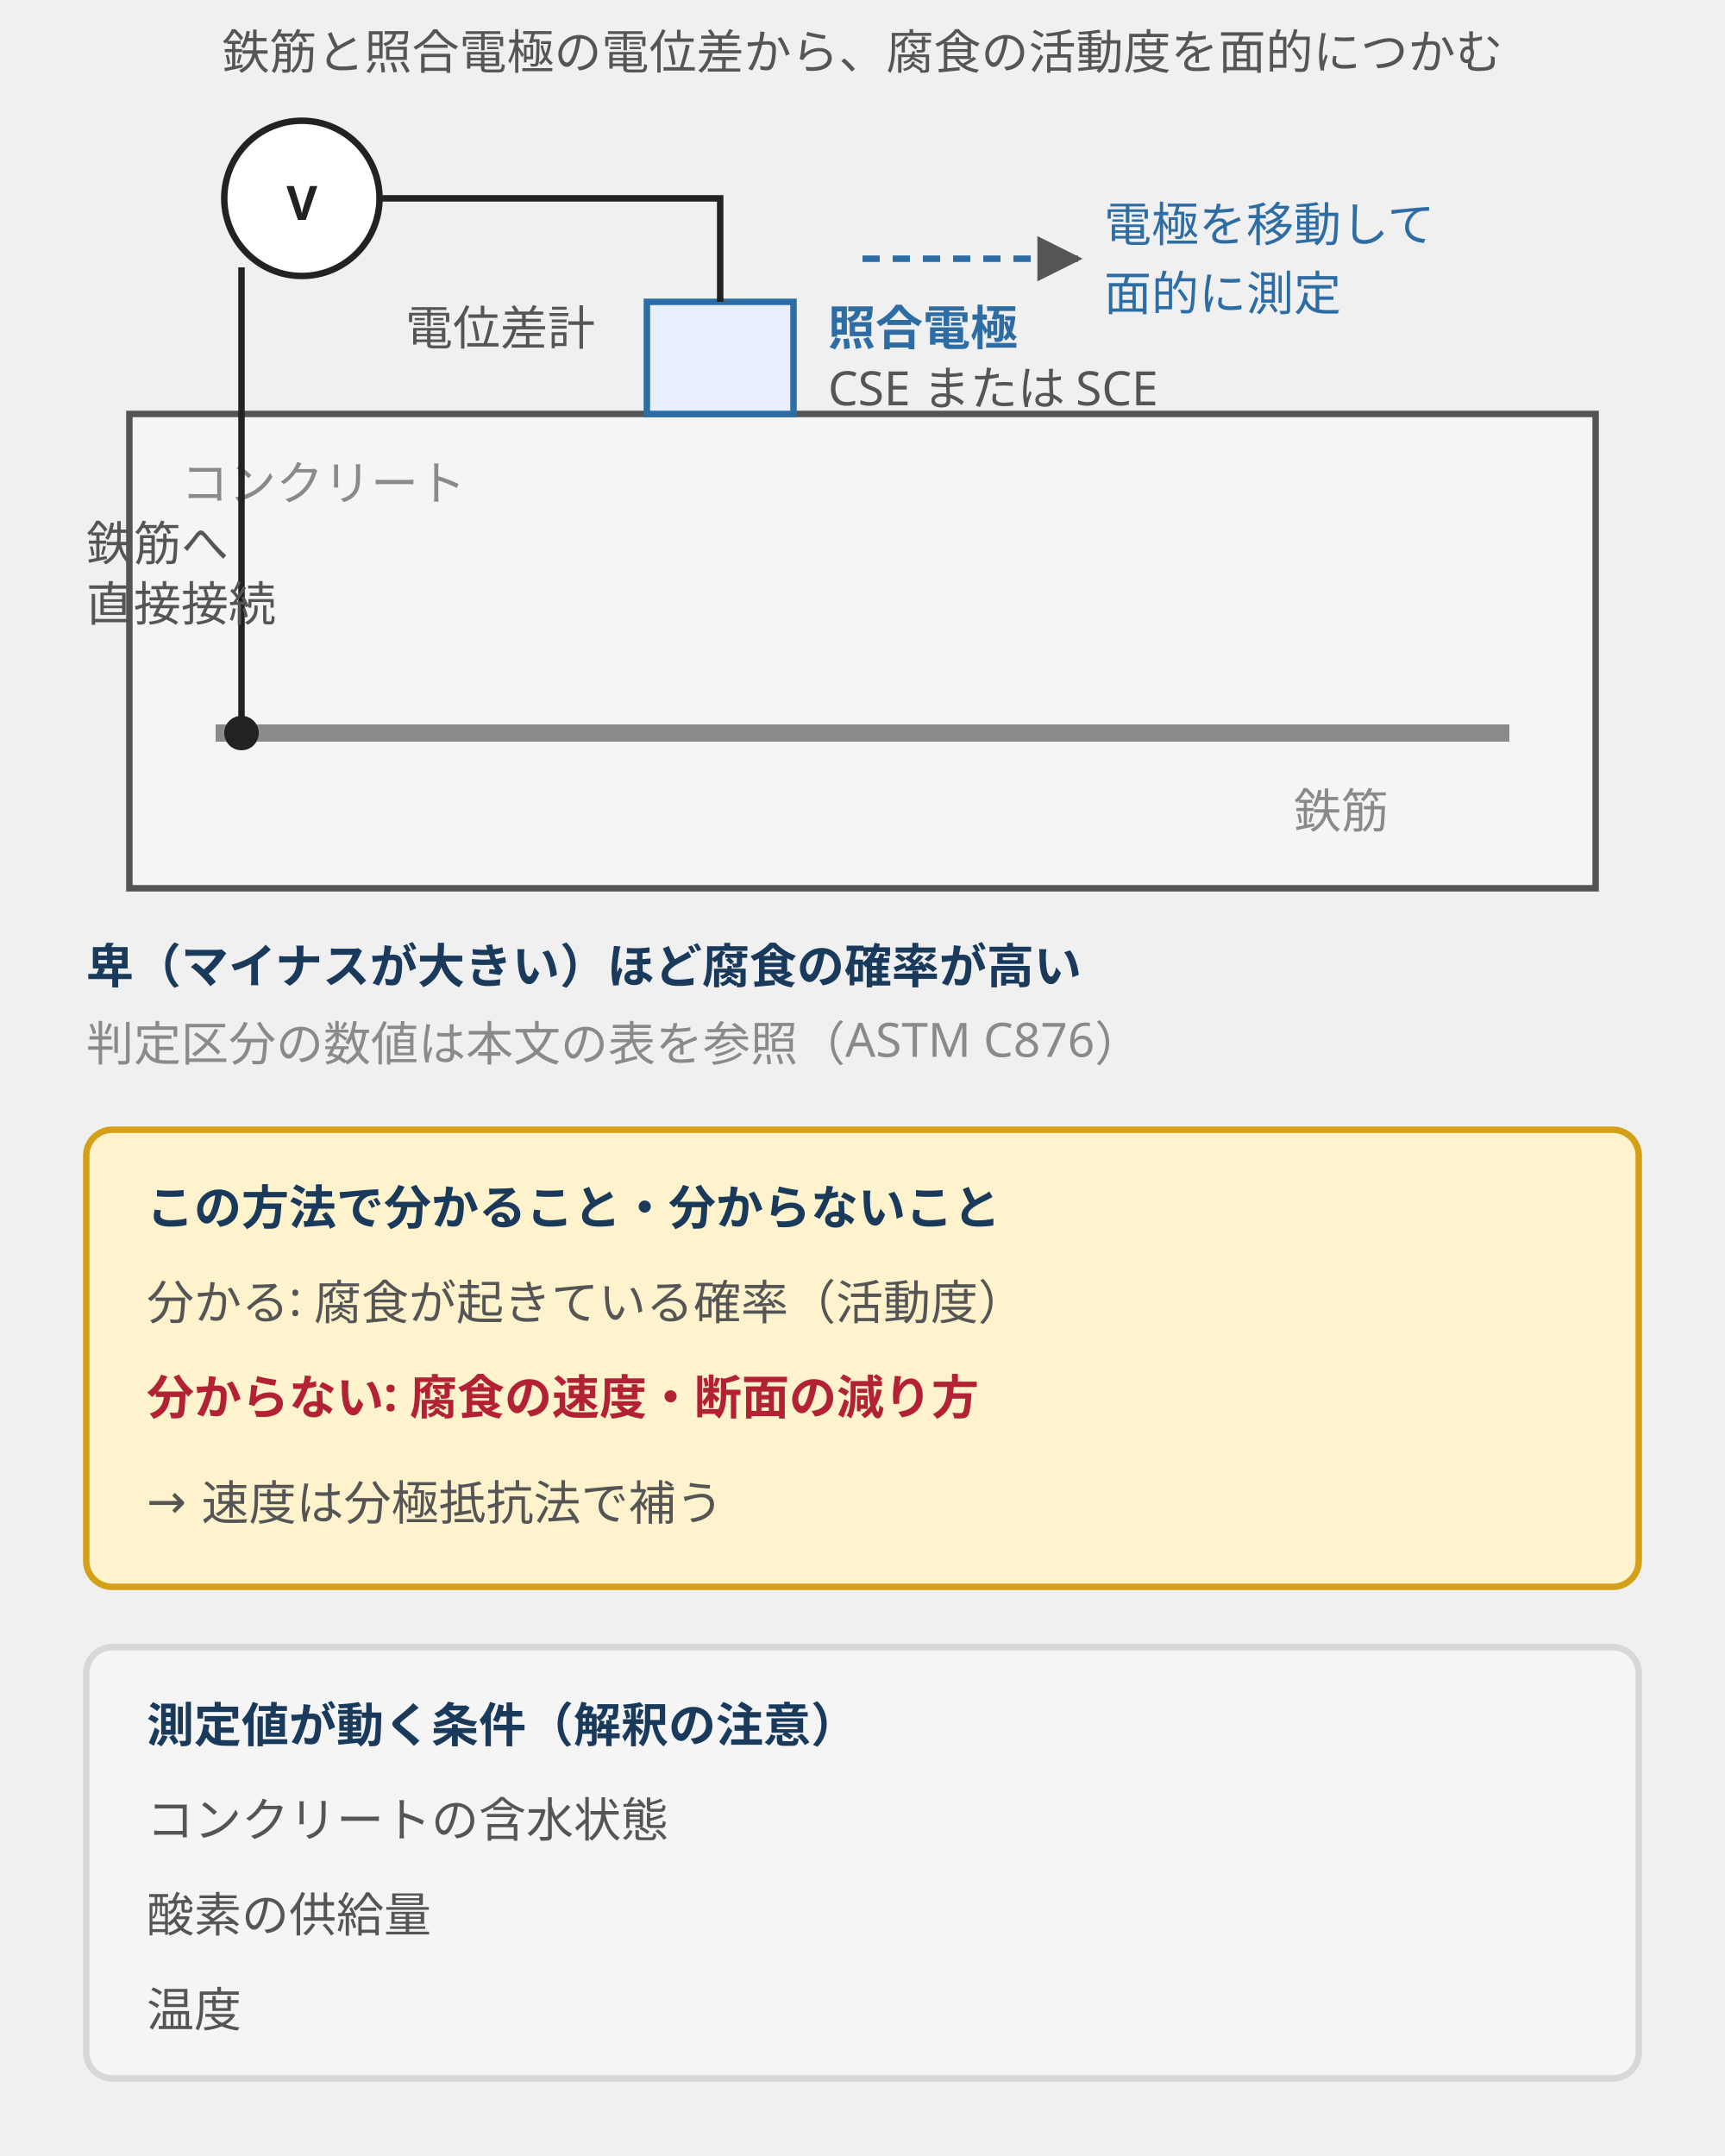
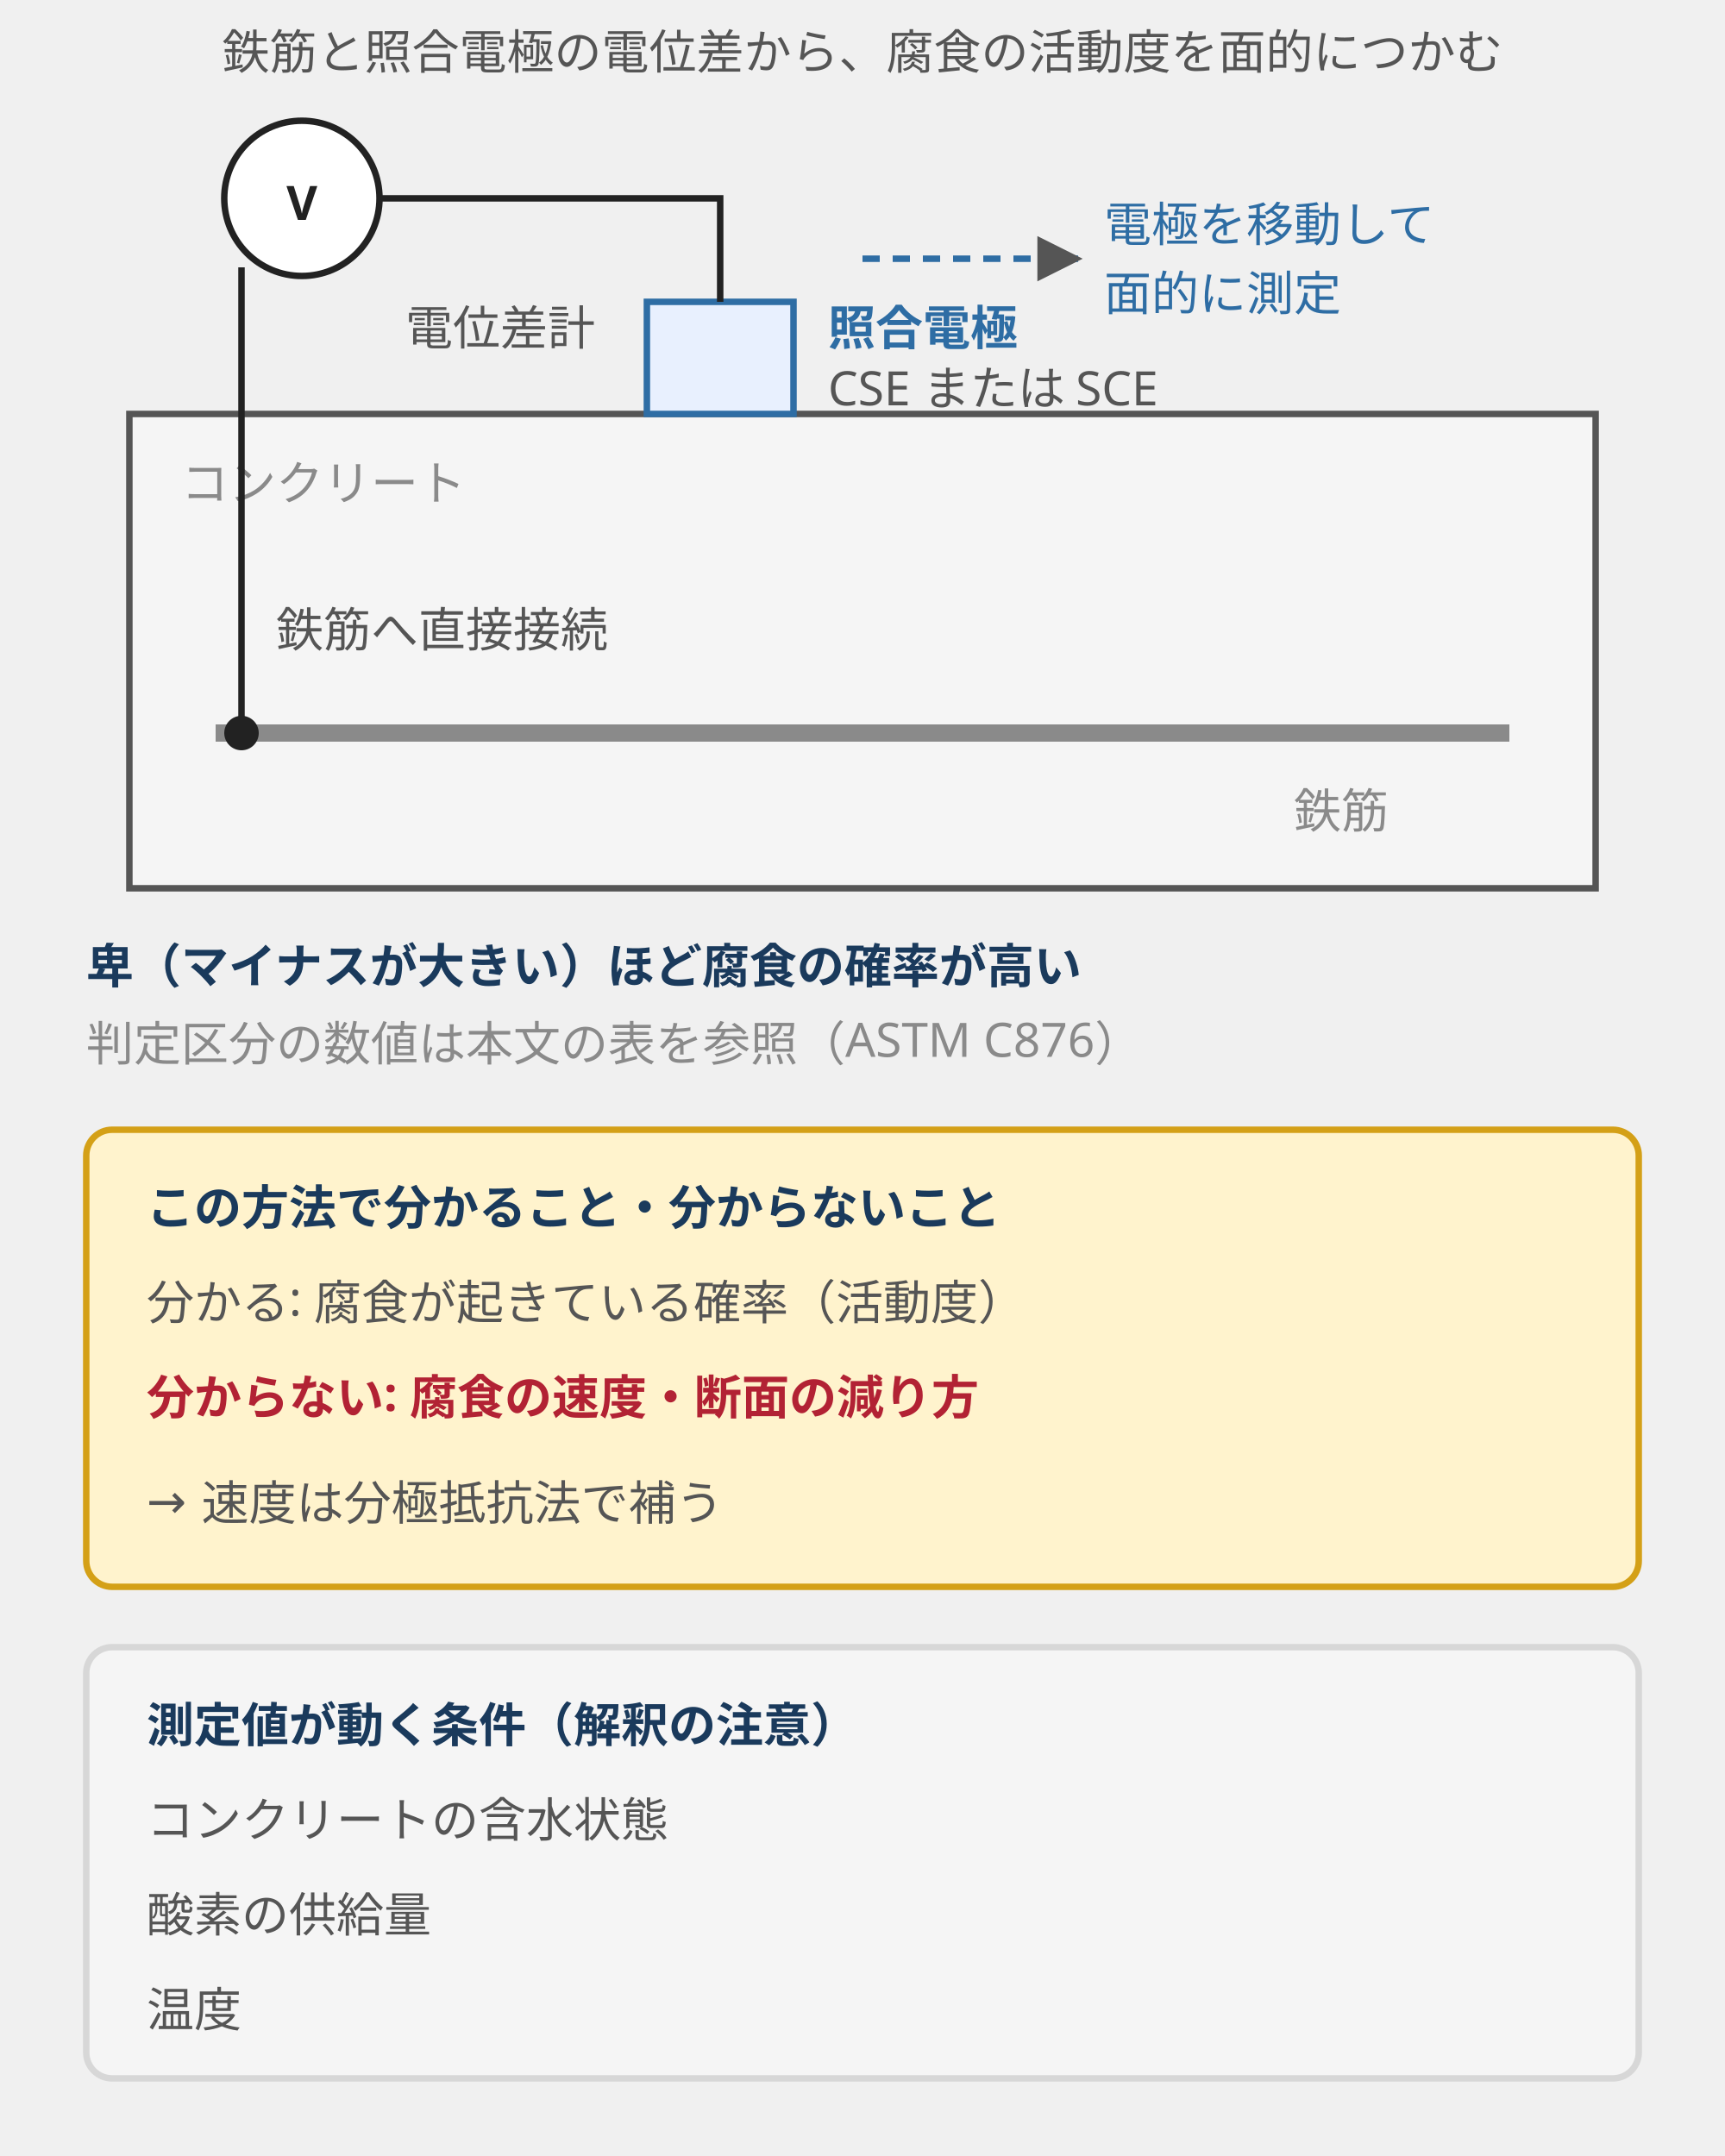
<svg xmlns="http://www.w3.org/2000/svg" viewBox="0 0 400 500" style="max-width:400px;width:100%" role="img" aria-label="自然電位法の測定回路の模式図と、電位が示すのは腐食の活動度であって腐食速度ではないことの整理">
  <defs>
    <marker id="cdi3" viewBox="0 0 10 10" refX="9" refY="5" markerWidth="7" markerHeight="7" orient="auto">
      <path d="M0,0 L10,5 L0,10 z" fill="#555" />
    </marker>
  </defs>
  <text x="200" y="16" text-anchor="middle" font-family="sans-serif" font-size="11" fill="#555">鉄筋と照合電極の電位差から、腐食の活動度を面的につかむ</text>
  <rect x="30" y="96" width="340" height="110" fill="#f5f5f5" stroke="#555" stroke-width="1.5" />
  <text x="42" y="116" font-family="sans-serif" font-size="11" fill="#8a8a8a">コンクリート</text>
  <line x1="50" y1="170" x2="350" y2="170" stroke="#8a8a8a" stroke-width="4" />
  <text x="300" y="192" font-family="sans-serif" font-size="11" fill="#8a8a8a">鉄筋</text>
  <rect x="150" y="70" width="34" height="26" fill="#e8f0fe" stroke="#2e6da4" stroke-width="1.5" />
  <text x="192" y="80" font-family="sans-serif" font-size="11" font-weight="bold" fill="#2e6da4">照合電極</text>
  <text x="192" y="94" font-family="sans-serif" font-size="11" fill="#555">CSE または SCE</text>
  <circle cx="70" cy="46" r="18" fill="#ffffff" stroke="#222" stroke-width="1.5" />
  <text x="70" y="51" text-anchor="middle" font-family="sans-serif" font-size="11" font-weight="bold" fill="#222">V</text>
  <text x="94" y="80" font-family="sans-serif" font-size="11" fill="#555">電位差計</text>
  <path d="M88 46 L167 46 L167 70" fill="none" stroke="#222" stroke-width="1.5" />
  <path d="M56 62 L56 170" fill="none" stroke="#222" stroke-width="1.5" />
  <circle cx="56" cy="170" r="4" fill="#222" />
-   <text x="20" y="130" font-family="sans-serif" font-size="11" fill="#555">鉄筋へ</text>
-   <text x="20" y="144" font-family="sans-serif" font-size="11" fill="#555">直接接続</text>
+   <text x="64" y="150" font-family="sans-serif" font-size="11" fill="#555">鉄筋へ直接接続</text>
  <line x1="200" y1="60" x2="250" y2="60" stroke="#2e6da4" stroke-width="1.5" stroke-dasharray="4 3" marker-end="url(#cdi3)" />
  <text x="256" y="56" font-family="sans-serif" font-size="11" fill="#2e6da4">電極を移動して</text>
  <text x="256" y="72" font-family="sans-serif" font-size="11" fill="#2e6da4">面的に測定</text>
  <text x="20" y="228" font-family="sans-serif" font-size="11" font-weight="bold" fill="#1a3a5c">卑（マイナスが大きい）ほど腐食の確率が高い</text>
  <text x="20" y="246" font-family="sans-serif" font-size="11" fill="#8a8a8a">判定区分の数値は本文の表を参照（ASTM C876）</text>
  <rect x="20" y="262" width="360" height="106" rx="6" fill="#fff3cd" stroke="#d4a017" stroke-width="1.5" />
  <text x="34" y="284" font-family="sans-serif" font-size="11" font-weight="bold" fill="#1a3a5c">この方法で分かること・分からないこと</text>
  <text x="34" y="306" font-family="sans-serif" font-size="11" fill="#555">分かる: 腐食が起きている確率（活動度）</text>
  <text x="34" y="328" font-family="sans-serif" font-size="11" font-weight="bold" fill="#b22234">分からない: 腐食の速度・断面の減り方</text>
  <text x="34" y="352" font-family="sans-serif" font-size="11" fill="#555">→ 速度は分極抵抗法で補う</text>
  <rect x="20" y="382" width="360" height="100" rx="6" fill="#f5f5f5" stroke="#d7d7d7" stroke-width="1.5" />
  <text x="34" y="404" font-family="sans-serif" font-size="11" font-weight="bold" fill="#1a3a5c">測定値が動く条件（解釈の注意）</text>
  <text x="34" y="426" font-family="sans-serif" font-size="11" fill="#555">コンクリートの含水状態</text>
  <text x="34" y="448" font-family="sans-serif" font-size="11" fill="#555">酸素の供給量</text>
  <text x="34" y="470" font-family="sans-serif" font-size="11" fill="#555">温度</text>
</svg>
